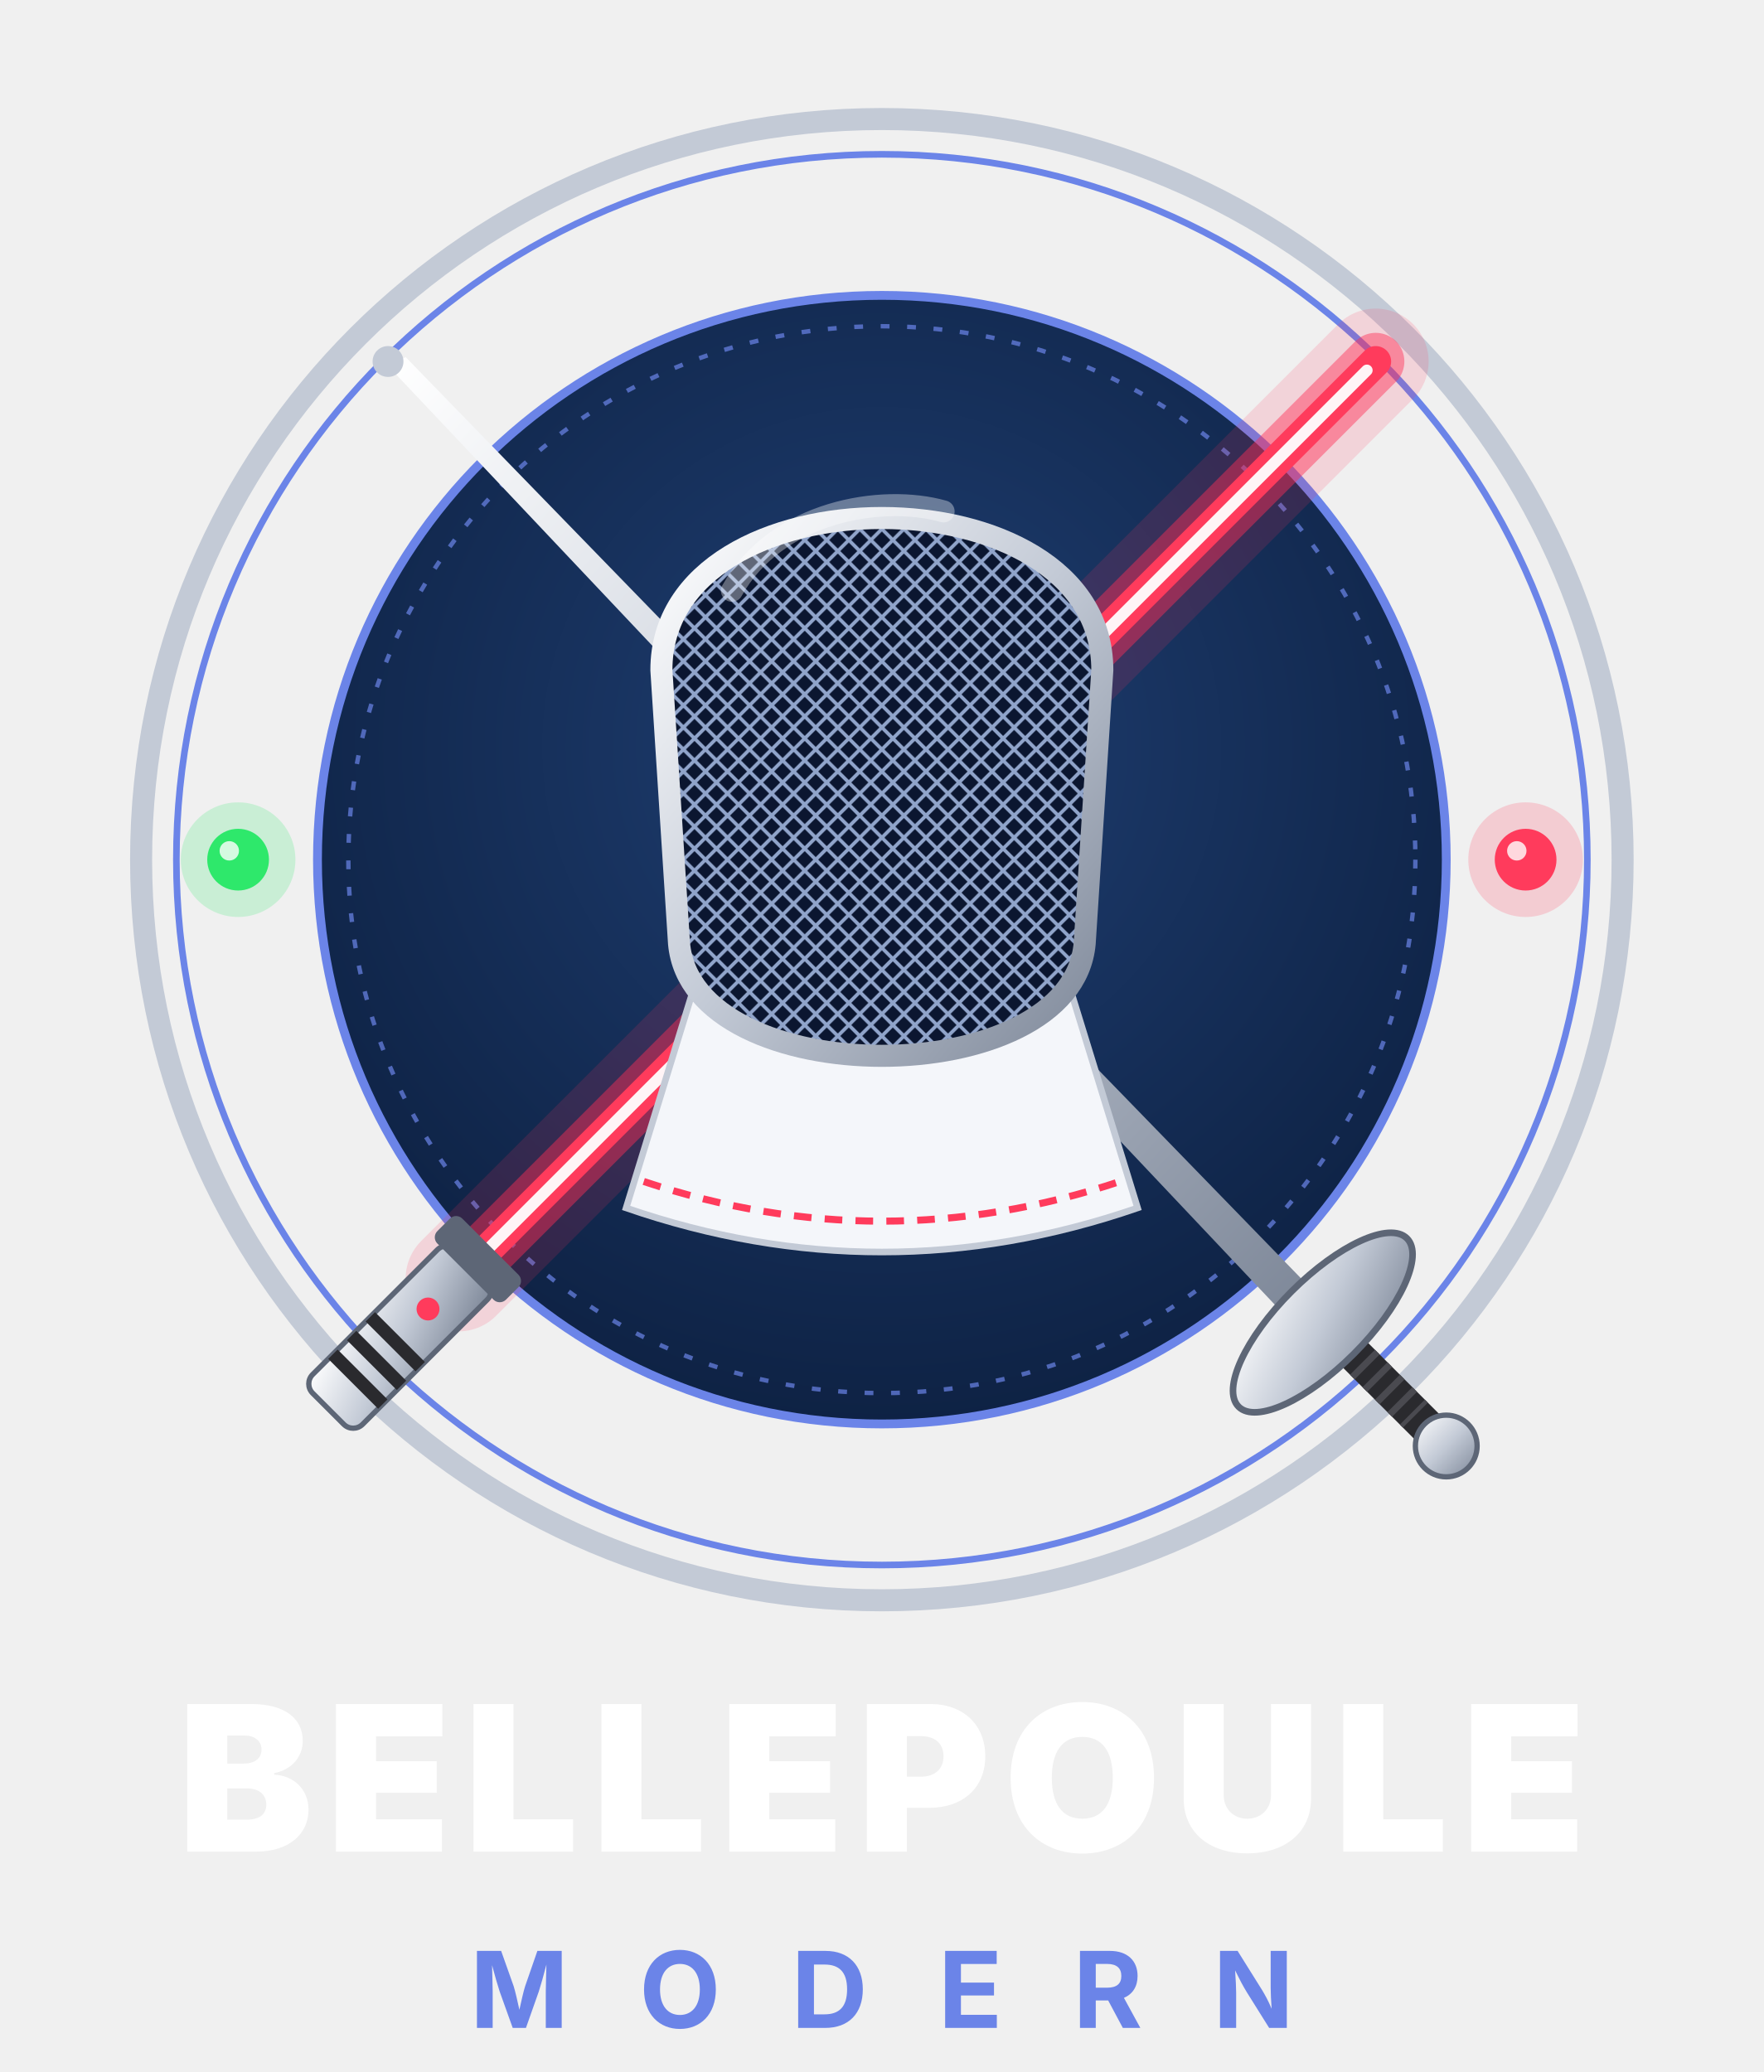
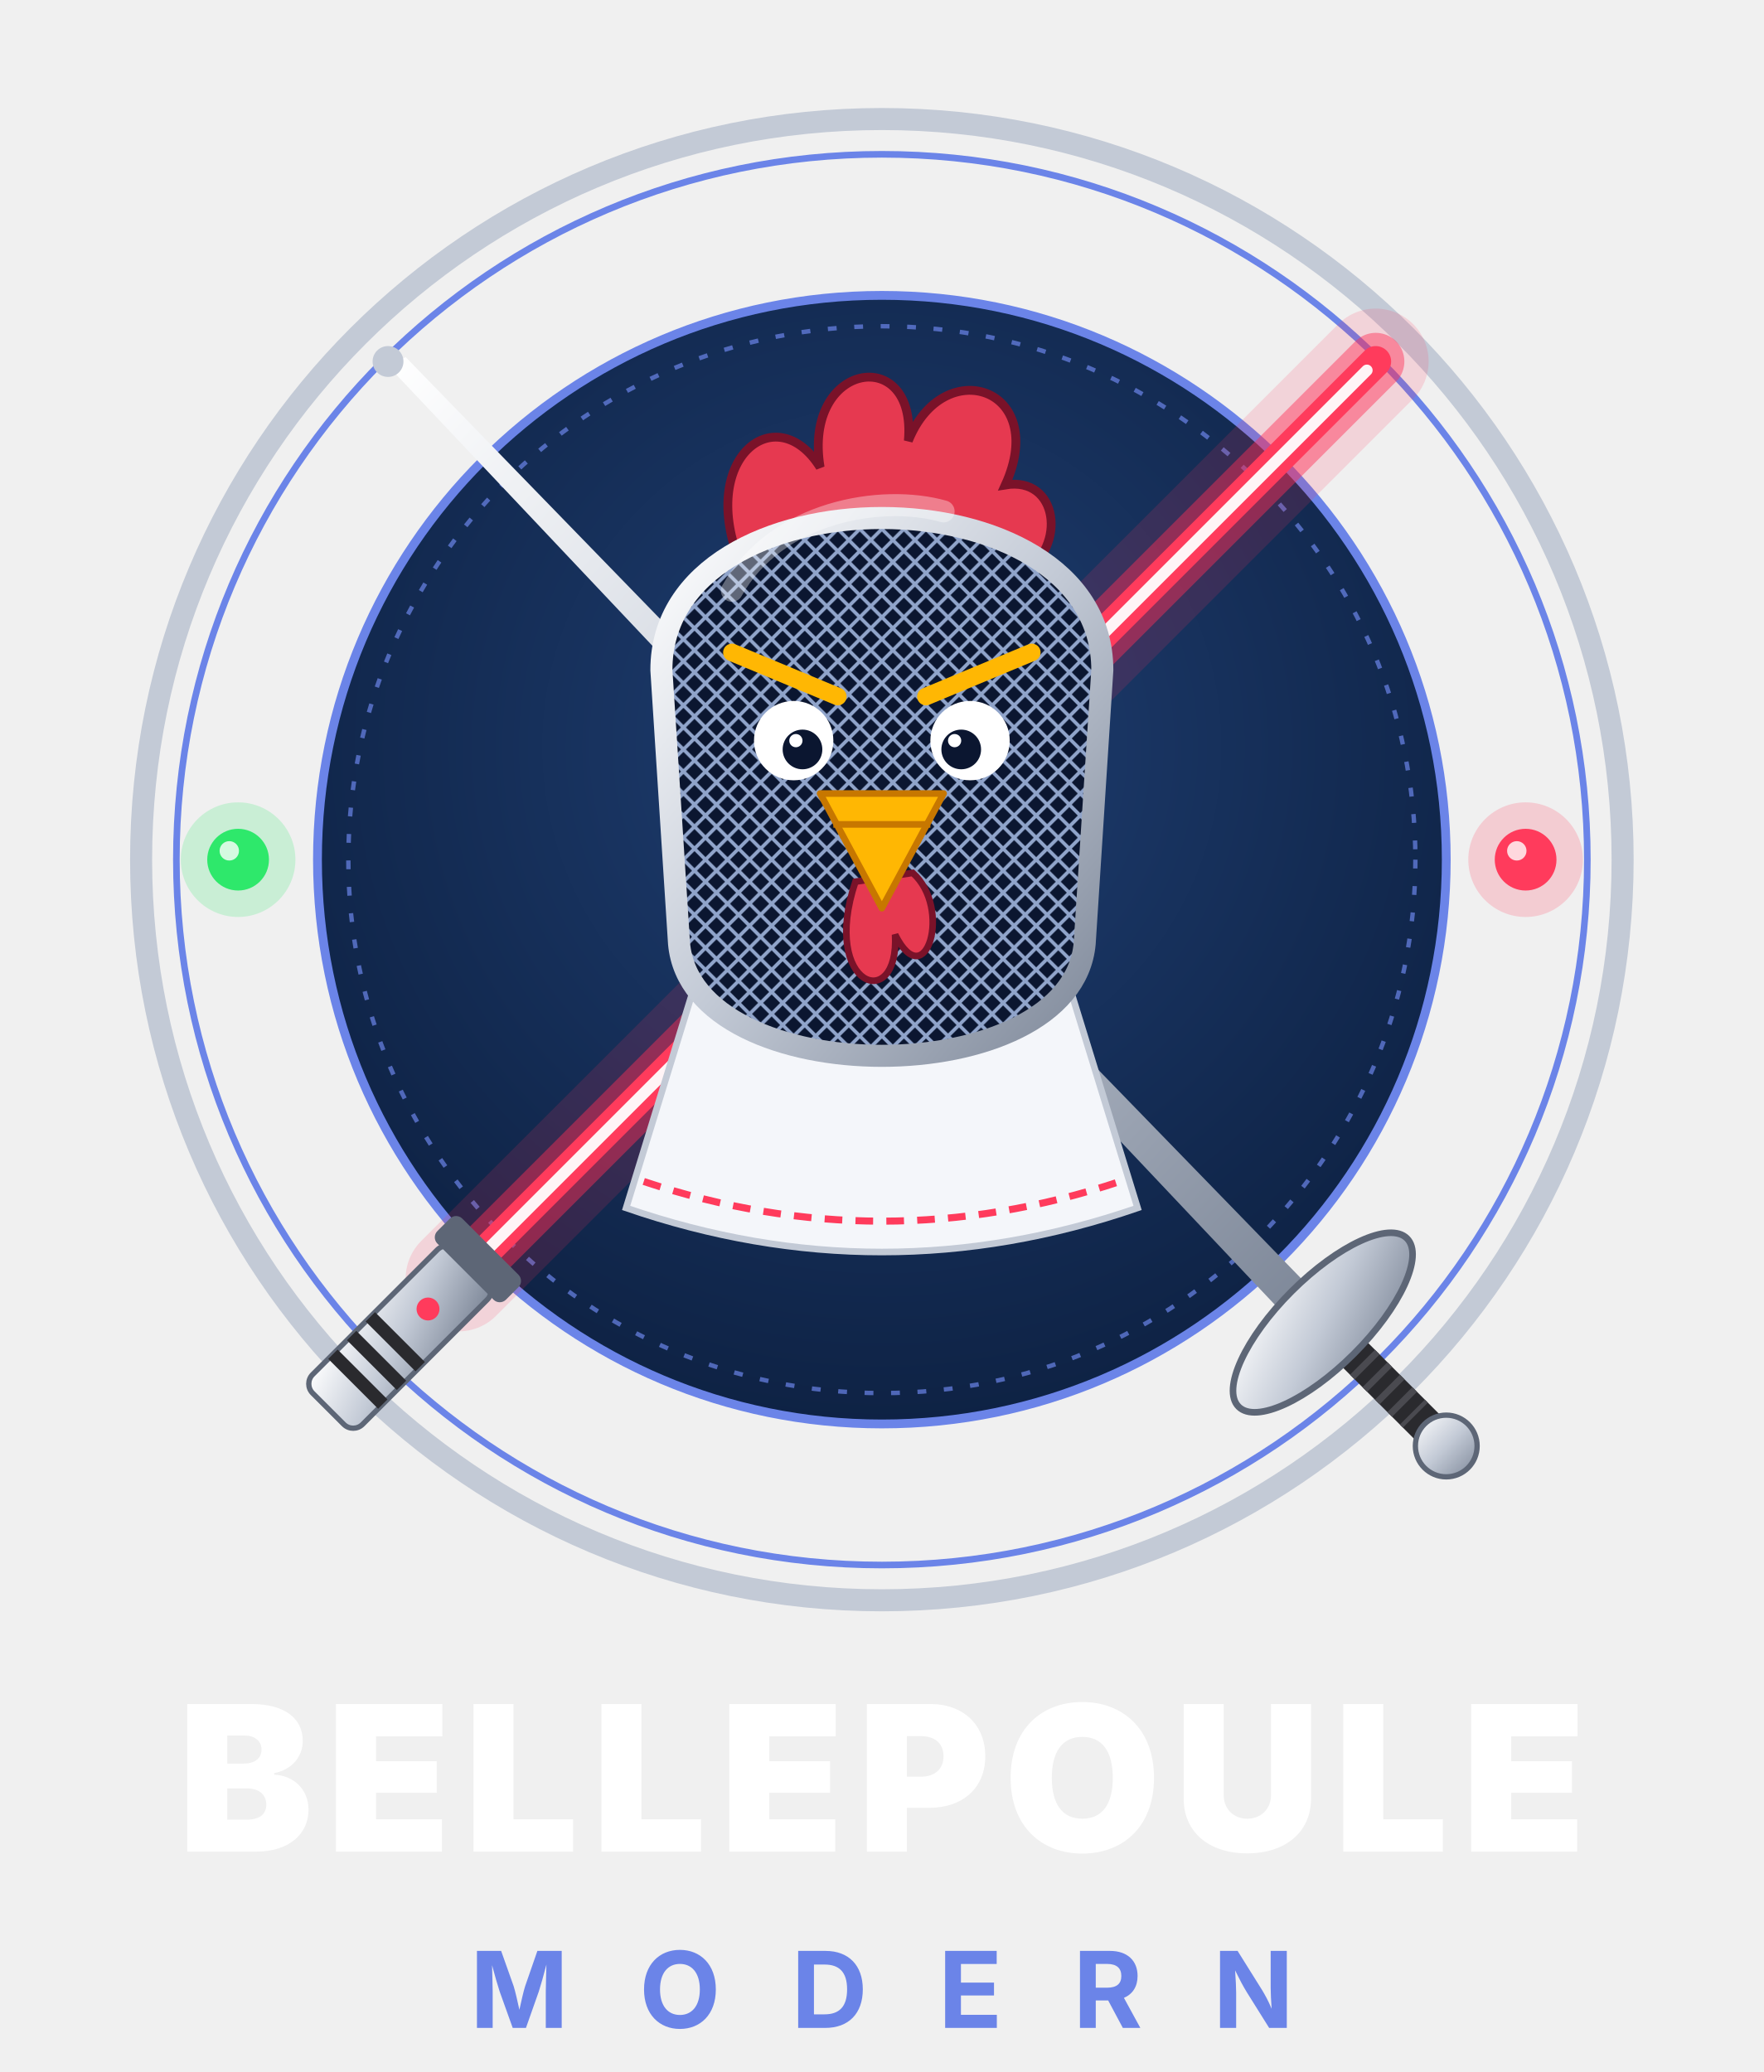
<svg xmlns="http://www.w3.org/2000/svg" viewBox="0 0 400 470" width="1000" height="1175">
  <defs>
    <pattern id="mesh" width="5" height="5" patternUnits="userSpaceOnUse">
      <path d="M0 0L5 5M5 0L0 5" stroke="#8fa3c9" stroke-width=".8" />
    </pattern>
    <linearGradient id="steel" x1="0" y1="0" x2="1" y2="1">
      <stop offset="0" stop-color="#ffffff" />
      <stop offset=".5" stop-color="#c3cad6" />
      <stop offset="1" stop-color="#7d8798" />
    </linearGradient>
    <radialGradient id="field" cx=".5" cy=".4" r=".6">
      <stop offset="0" stop-color="#1f3f73" />
      <stop offset="1" stop-color="#0e2244" />
    </radialGradient>
    <path id="arcTop" d="M63 195 A137 137 0 0 1 337 195" />
  </defs>
  <circle cx="200" cy="195" r="168" fill="none" stroke="#c3cad6" stroke-width="5" />
  <circle cx="200" cy="195" r="160" fill="none" stroke="#6b84e8" stroke-width="1.5" />
  <circle cx="200" cy="195" r="128" fill="url(#field)" stroke="#6b84e8" stroke-width="2" />
  <circle cx="200" cy="195" r="121" fill="none" stroke="#6b84e8" stroke-width="1" stroke-dasharray="2 4" opacity=".7" />
  <circle cx="54" cy="195" r="13" fill="#2ee86b" opacity=".2" />
  <circle cx="54" cy="195" r="7" fill="#2ee86b" />
  <circle cx="52" cy="193" r="2.2" fill="#fff" opacity=".8" />
  <circle cx="346" cy="195" r="13" fill="#ff3b5c" opacity=".2" />
  <circle cx="346" cy="195" r="7" fill="#ff3b5c" />
  <circle cx="344" cy="193" r="2.2" fill="#fff" opacity=".8" />
  <polygon points="88,83 92,81 298,293 292,299" fill="url(#steel)" />
  <circle cx="88" cy="82" r="3.5" fill="#c3cad6" />
  <line x1="306" y1="306" x2="324" y2="324" stroke="#2a2a2e" stroke-width="8" stroke-linecap="round" />
  <line x1="309" y1="309" x2="321" y2="321" stroke="#4a4a50" stroke-width="8" stroke-dasharray="1.5 2.5" />
  <circle cx="328" cy="328" r="7" fill="url(#steel)" stroke="#5d6676" stroke-width="1.2" />
  <ellipse cx="300" cy="300" rx="27" ry="10" transform="rotate(-45 300 300)" fill="url(#steel)" stroke="#5d6676" stroke-width="1.5" />
  <g stroke-linecap="round">
    <line x1="104" y1="290" x2="312" y2="82" stroke="#ff2d55" stroke-width="24" opacity=".15" />
    <line x1="104" y1="290" x2="312" y2="82" stroke="#ff2d55" stroke-width="13" opacity=".45" />
    <line x1="104" y1="290" x2="312" y2="82" stroke="#ff3b5c" stroke-width="7" />
    <line x1="106" y1="288" x2="310" y2="84" stroke="#fff4f6" stroke-width="2.6" />
  </g>
  <g transform="rotate(-45 90 304)">
    <rect x="68" y="296" width="46" height="16" rx="3" fill="url(#steel)" stroke="#5d6676" stroke-width="1.2" />
    <rect x="76" y="296" width="3" height="16" fill="#2a2a2e" />
    <rect x="82" y="296" width="3" height="16" fill="#2a2a2e" />
    <rect x="88" y="296" width="3" height="16" fill="#2a2a2e" />
    <rect x="112" y="293" width="8" height="22" rx="2" fill="#5d6676" />
    <circle cx="100" cy="304" r="2.6" fill="#ff3b5c" />
  </g>
  <path d="M158 222 L242 222 L258 274 Q200 294 142 274 Z" fill="#f4f6fa" stroke="#c3cad6" stroke-width="1.5" />
  <path d="M146 268 Q200 286 254 268" fill="none" stroke="#ff3b5c" stroke-width="1.6" stroke-dasharray="4 3" />
+   <path d="M168 128 C158 104 176 90 186 106 C182 82 208 78 206 100 C214 80 238 88 228 110 C240 108 242 124 232 130 Z" fill="#e63950" stroke="#7a1229" stroke-width="2" />
  <path d="M150 152 C150 106 250 106 250 152 L246 214 C243 248 157 248 154 214 Z" fill="#0b1630" />
  <path d="M150 152 C150 106 250 106 250 152 L246 214 C243 248 157 248 154 214 Z" fill="url(#mesh)" />
  <path d="M150 152 C150 106 250 106 250 152 L246 214 C243 248 157 248 154 214 Z" fill="none" stroke="url(#steel)" stroke-width="5" />
  <path d="M166 134 C176 116 200 112 214 116" fill="none" stroke="#ffffff" stroke-width="5" stroke-linecap="round" opacity=".35" />
+   <path d="M166 148 L190 158" stroke="#ffb703" stroke-width="4" stroke-linecap="round" />
+   <path d="M234 148 L210 158" stroke="#ffb703" stroke-width="4" stroke-linecap="round" />
+   <circle cx="180" cy="168" r="9" fill="#ffffff" />
+   <circle cx="182" cy="170" r="4.5" fill="#0b1630" />
+   <circle cx="180.5" cy="168" r="1.5" fill="#ffffff" />
+   <circle cx="220" cy="168" r="9" fill="#ffffff" />
+   <circle cx="218" cy="170" r="4.5" fill="#0b1630" />
+   <circle cx="216.5" cy="168" r="1.5" fill="#ffffff" />
+   <path d="M194 200 C186 224 204 230 203 212 C210 226 216 206 207 198 Z" fill="#e63950" stroke="#7a1229" stroke-width="1.5" />
+   <path d="M186 180 L214 180 L200 206 Z" fill="#ffb703" stroke="#c77700" stroke-width="1.5" stroke-linejoin="round" />
+   <path d="M189 187 L211 187" stroke="#c77700" stroke-width="1.5" />
  <text x="200" y="420" text-anchor="middle" font-family="Inter, Arial, sans-serif" font-weight="900" font-size="46" letter-spacing="3" fill="#ffffff">BELLEPOULE</text>
  <text x="200" y="460" text-anchor="middle" font-family="Inter, Arial, sans-serif" font-weight="700" font-size="24" letter-spacing="16" fill="#6b84e8">MODERN</text>
</svg>
